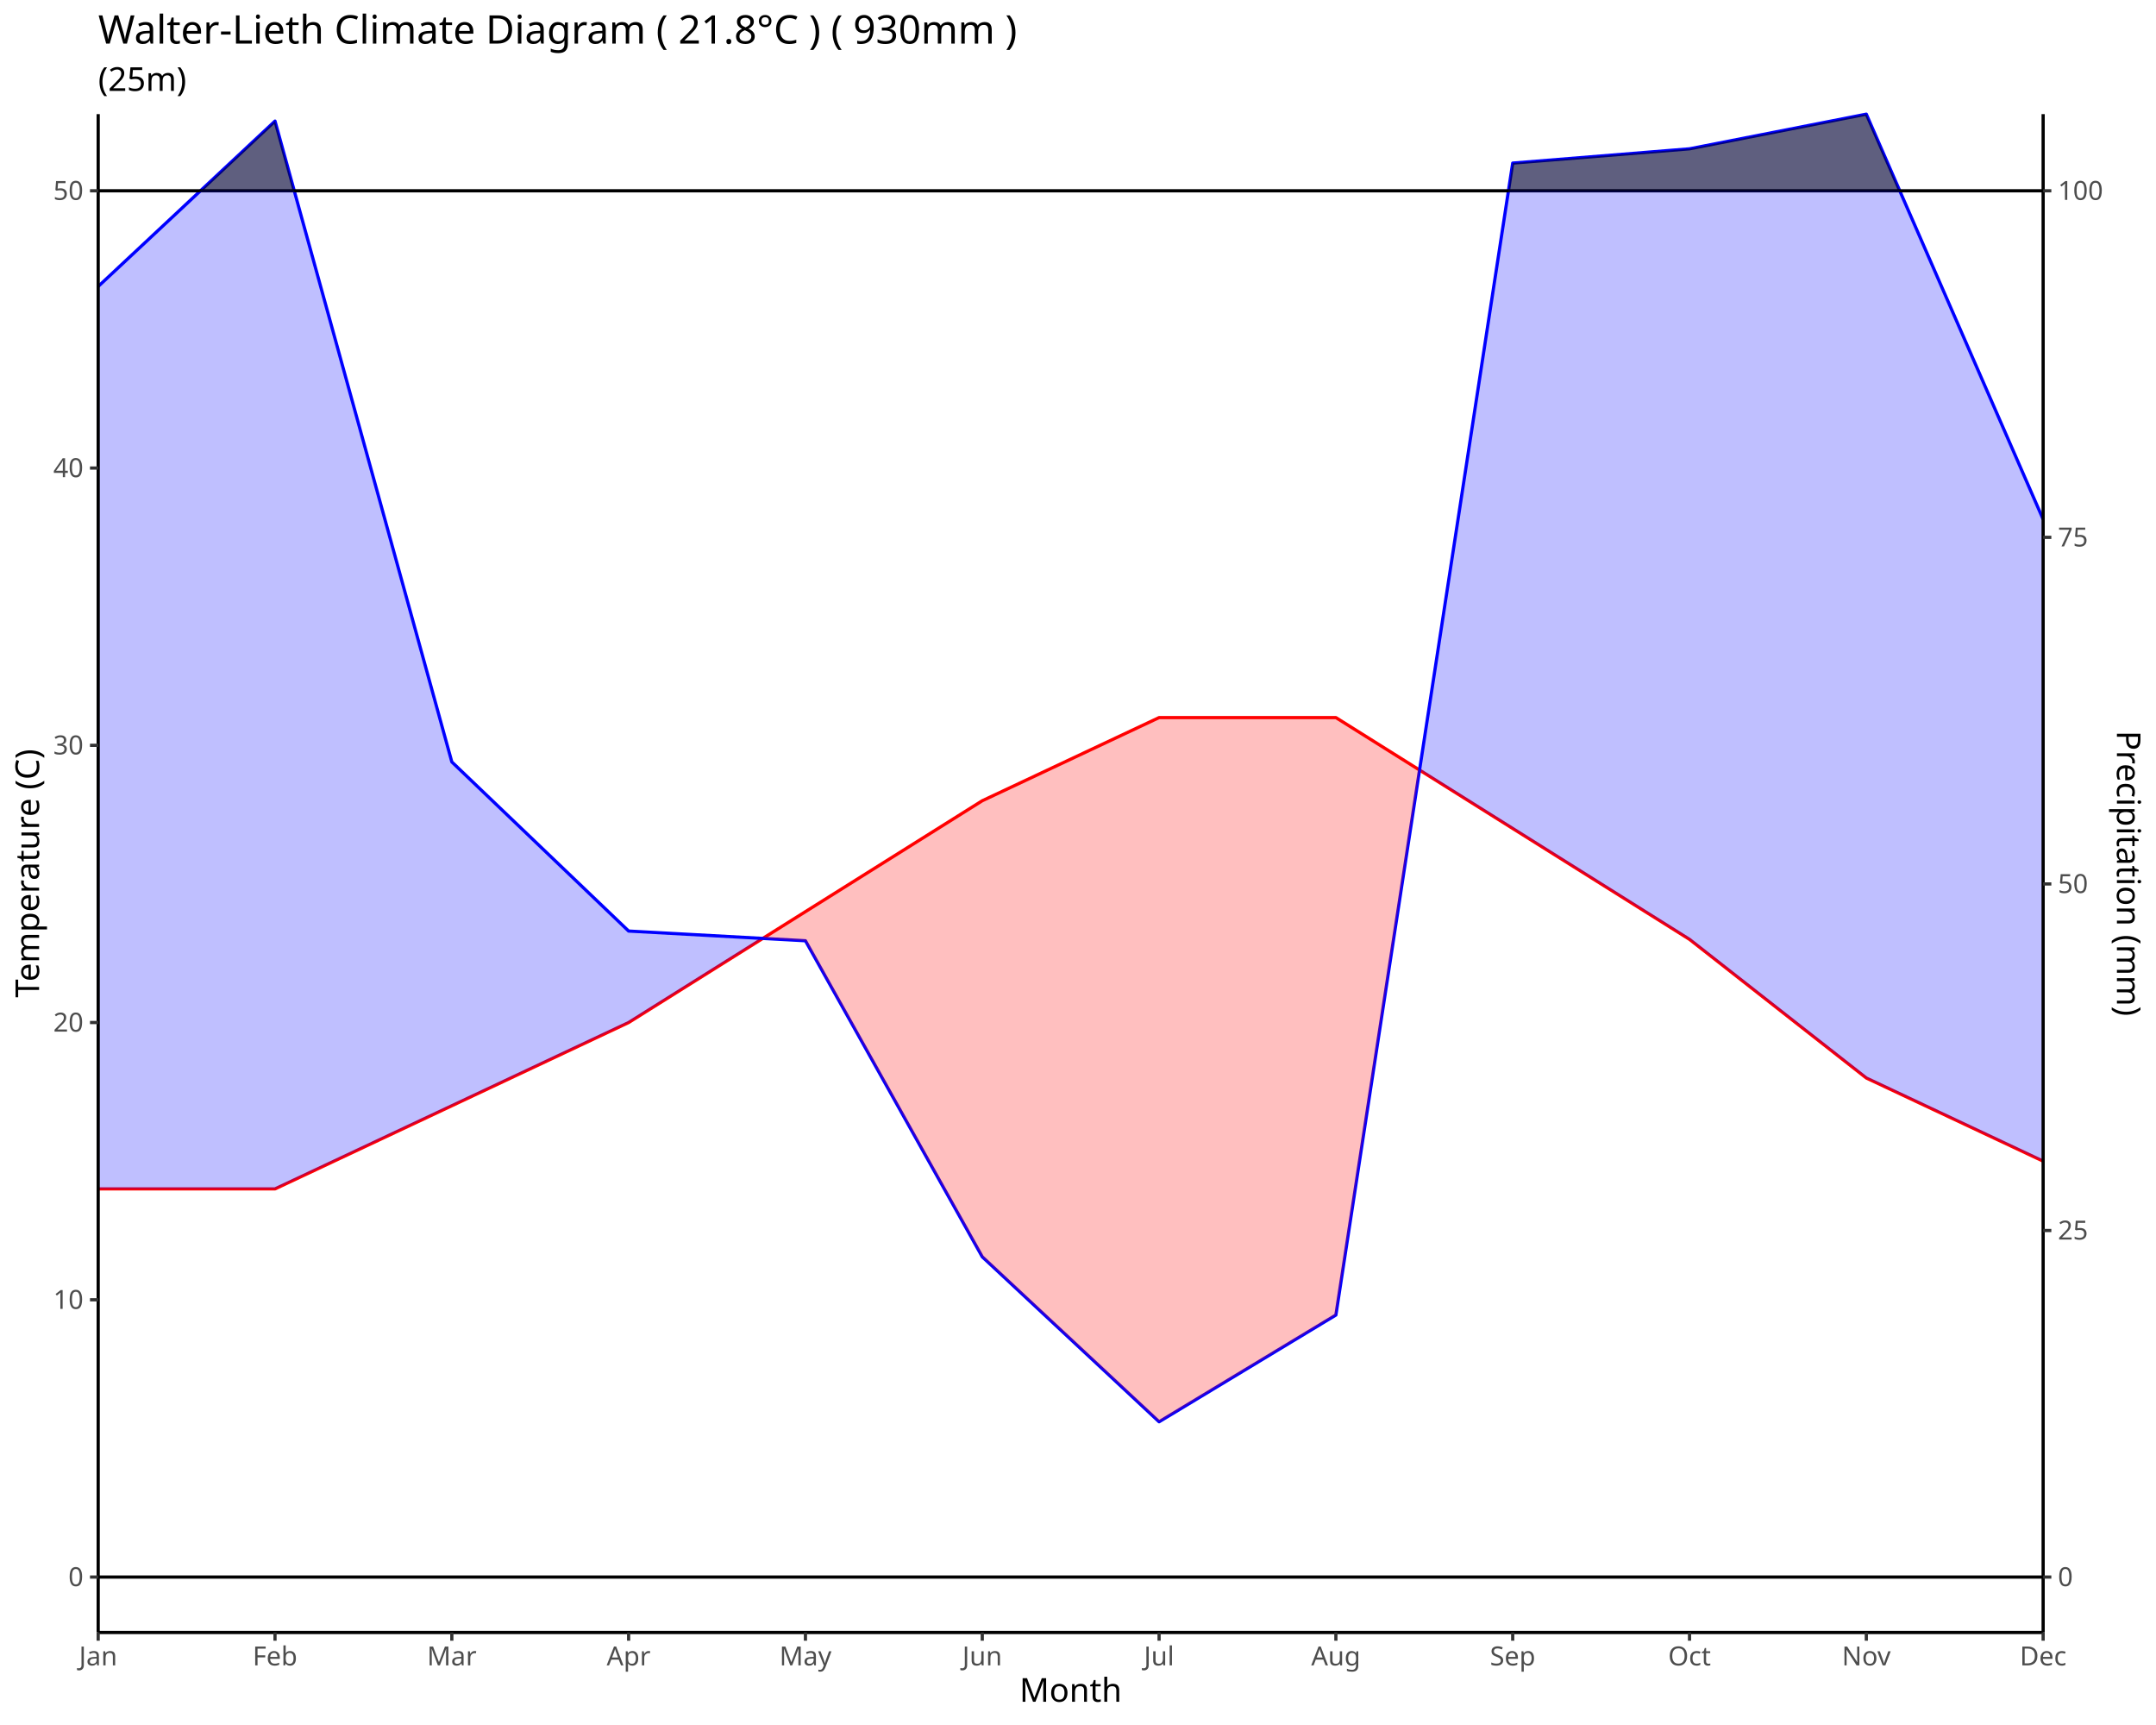
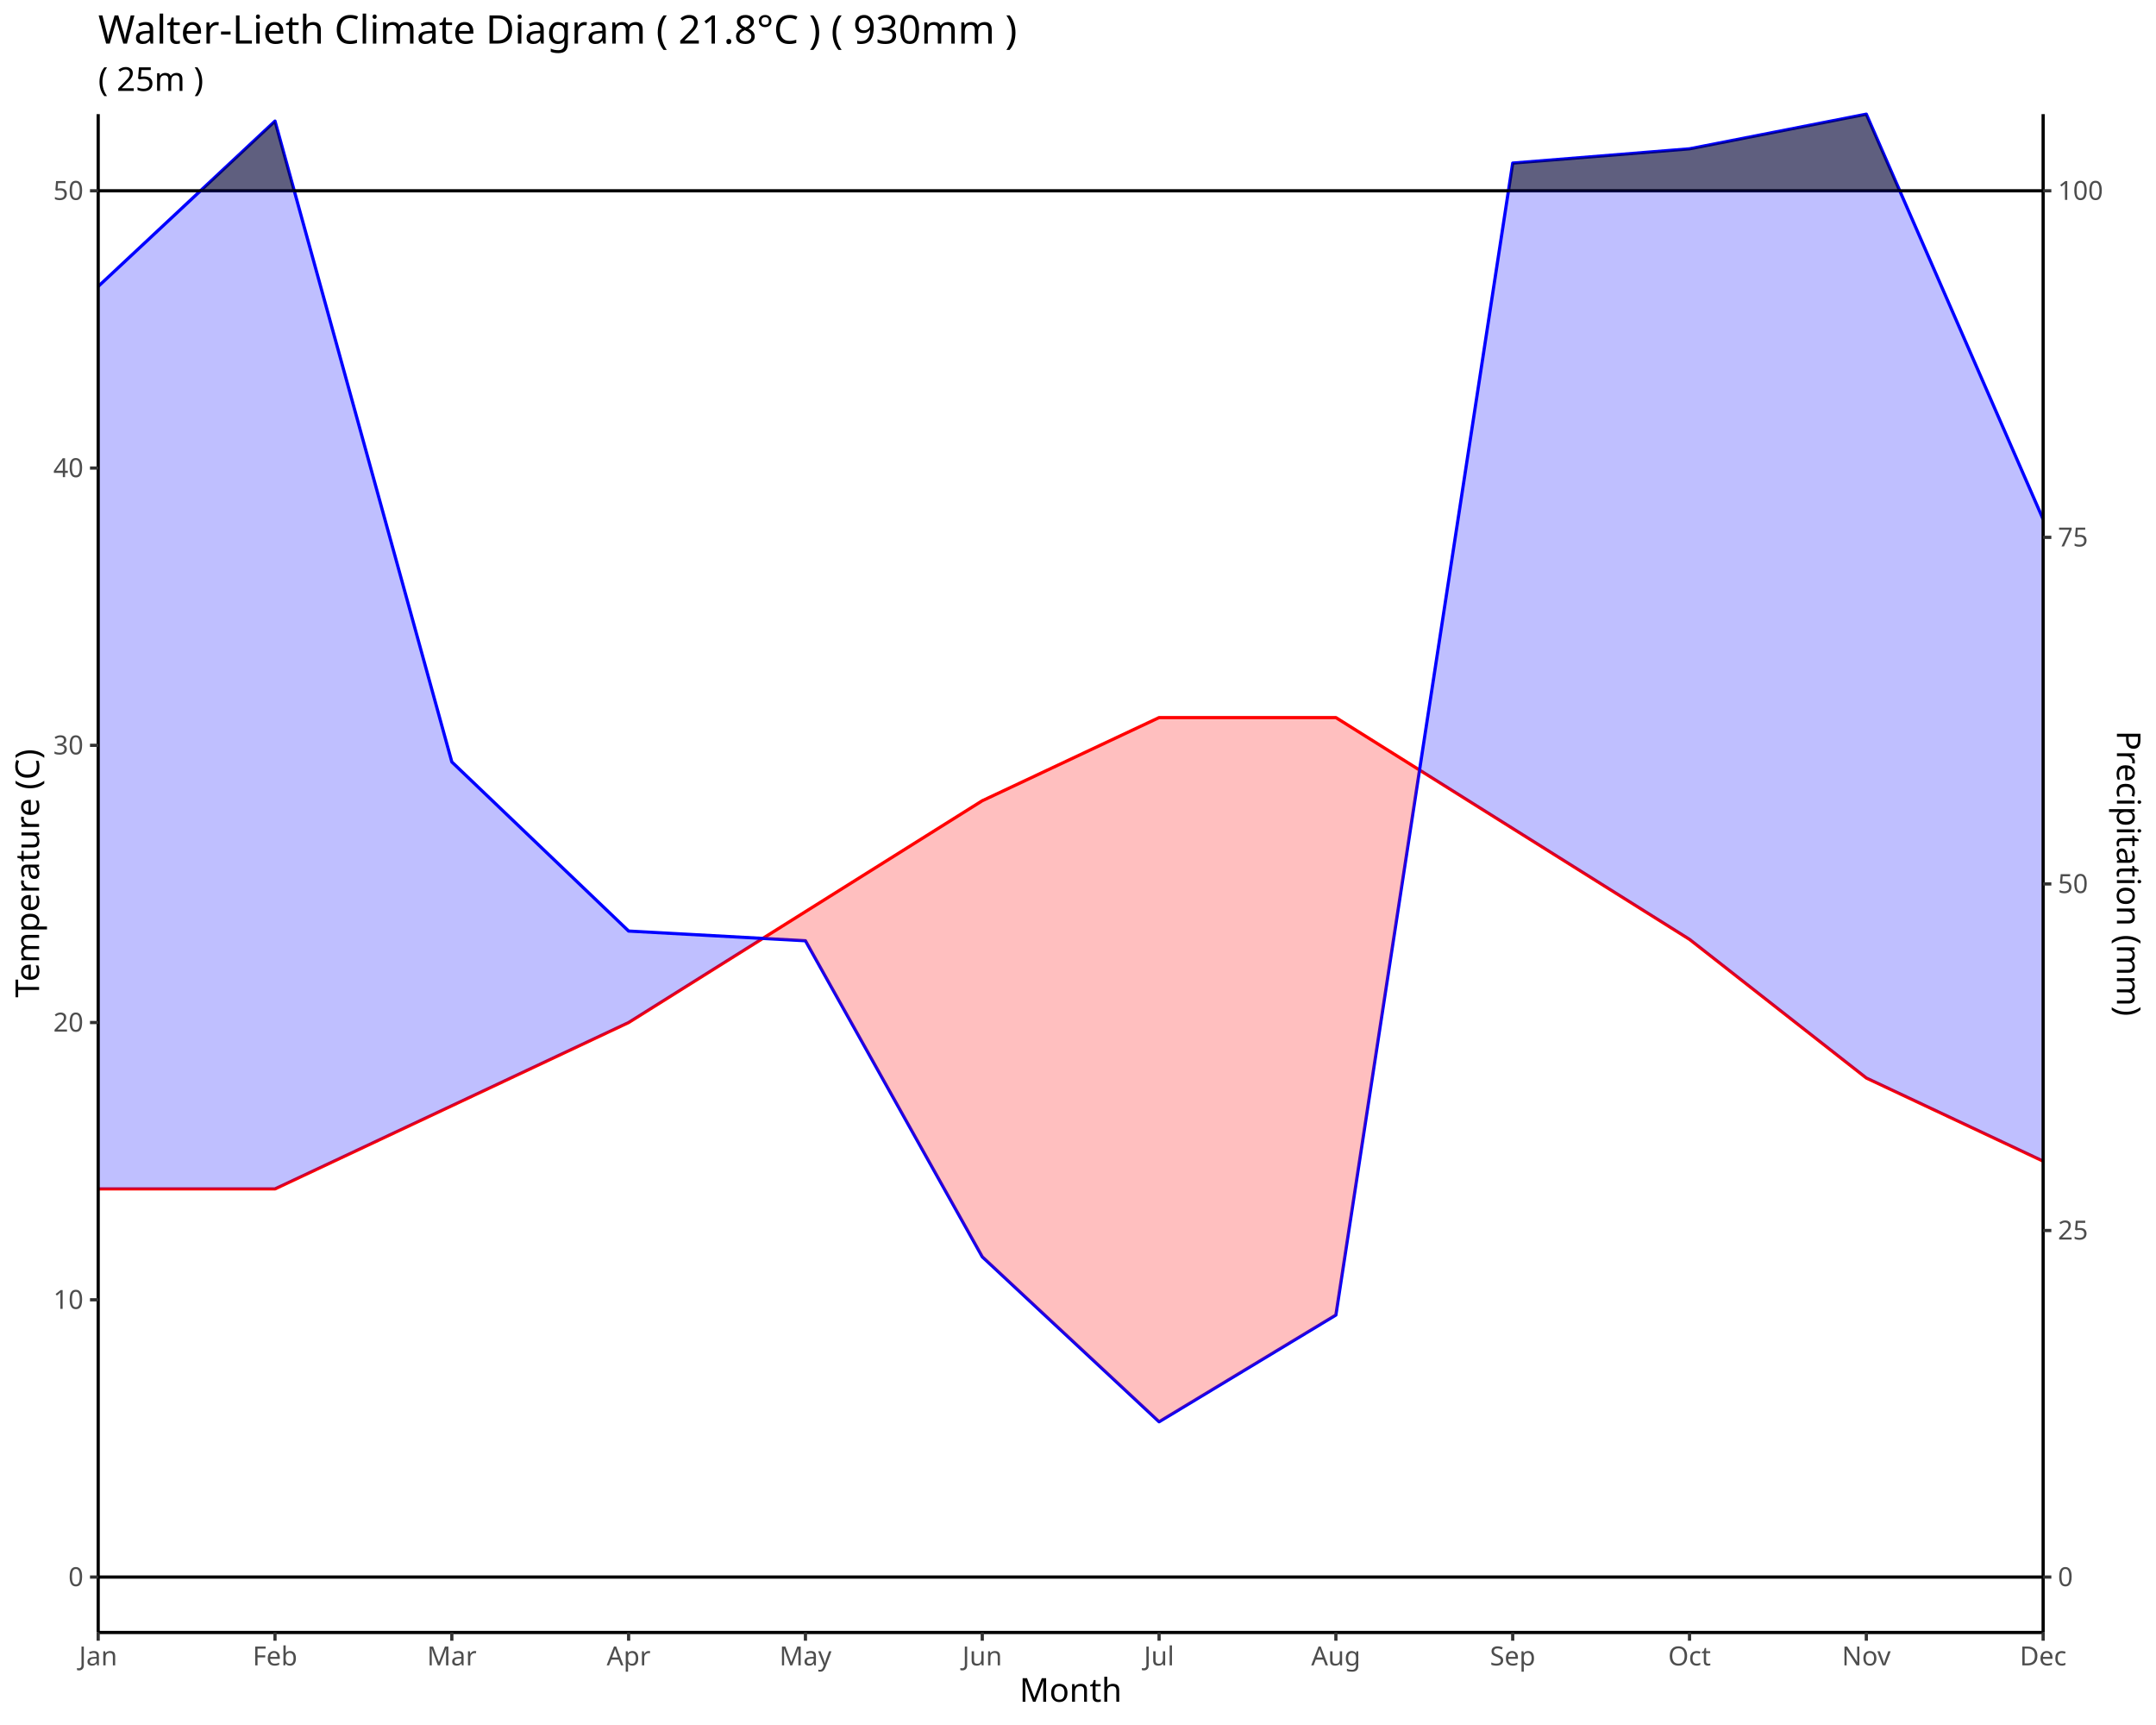
<svg xmlns="http://www.w3.org/2000/svg" class="svglite" data-engine-version="2.0" width="720.00pt" height="576.00pt" viewBox="0 0 720.00 576.00">
  <defs>
    <style type="text/css">
    .svglite line, .svglite polyline, .svglite polygon, .svglite path, .svglite rect, .svglite circle {
      fill: none;
      stroke: #000000;
      stroke-linecap: round;
      stroke-linejoin: round;
      stroke-miterlimit: 10.00;
    }
  </style>
  </defs>
  <rect width="100%" height="100%" style="stroke: none; fill: #FFFFFF;" />
  <defs>
    <clipPath id="cpMC4wMHw3MjAuMDB8MC4wMHw1NzYuMDA=">
      <rect x="0.00" y="0.00" width="720.00" height="576.00" />
    </clipPath>
  </defs>
  <g clip-path="url(#cpMC4wMHw3MjAuMDB8MC4wMHw1NzYuMDA=)">
    <rect x="0.00" y="0.00" width="720.00" height="576.00" style="stroke-width: 1.07; stroke: #FFFFFF; fill: #FFFFFF;" />
    <rect x="32.79" y="38.12" width="649.52" height="507.00" style="stroke-width: 1.07; stroke: none; fill: #FFFFFF;" />
    <polyline points="32.79,396.99 91.84,396.99 150.89,369.22 209.93,341.44 254.73,313.35 254.73,313.35 268.98,304.41 328.03,267.38 387.08,239.61 446.12,239.61 474.06,257.13 474.06,257.13 505.17,276.64 564.22,313.67 623.26,359.96 682.31,387.73 " style="stroke-width: 1.07; stroke: #FF0000; stroke-linecap: butt;" />
    <polyline points="32.79,95.65 91.84,40.43 150.89,254.42 209.93,310.89 254.73,313.35 254.73,313.35 268.98,314.13 328.03,419.67 387.08,474.75 446.12,439.11 474.06,257.13 474.06,257.13 505.17,54.46 564.22,49.69 623.26,38.12 682.31,173.42 " style="stroke-width: 1.07; stroke: #0000FF; stroke-linecap: butt;" />
    <line x1="32.79" y1="63.71" x2="682.31" y2="63.71" style="stroke-width: 1.07; stroke-linecap: butt;" />
    <line x1="32.79" y1="526.60" x2="682.31" y2="526.60" style="stroke-width: 1.07; stroke-linecap: butt;" />
    <polygon points="32.79,95.65 91.84,40.43 150.89,254.42 209.93,310.89 254.73,313.35 474.06,257.13 505.17,54.46 564.22,49.69 623.26,38.12 682.31,173.42 682.31,387.73 623.26,359.96 564.22,313.67 505.17,276.64 474.06,257.13 254.73,313.35 209.93,341.44 150.89,369.22 91.84,396.99 32.79,396.99 " style="stroke-width: 0.00; stroke: none; stroke-linecap: butt; fill: #0000FF; fill-opacity: 0.25;" />
    <polyline points="32.79,95.65 91.84,40.43 150.89,254.42 209.93,310.89 254.73,313.35 474.06,257.13 505.17,54.46 564.22,49.69 623.26,38.12 682.31,173.42 " style="stroke-width: 1.07; stroke: none; stroke-linecap: butt;" />
    <polyline points="682.31,387.73 623.26,359.96 564.22,313.67 505.17,276.64 474.06,257.13 254.73,313.35 209.93,341.44 150.89,369.22 91.84,396.99 32.79,396.99 " style="stroke-width: 1.07; stroke: none; stroke-linecap: butt;" />
    <polygon points="254.73,313.35 268.98,304.41 328.03,267.38 387.08,239.61 446.12,239.61 474.06,257.13 474.06,257.13 446.12,439.11 387.08,474.75 328.03,419.67 268.98,314.13 254.73,313.35 " style="stroke-width: 0.00; stroke: none; stroke-linecap: butt; fill: #FF0000; fill-opacity: 0.25;" />
    <polyline points="254.73,313.35 268.98,304.41 328.03,267.38 387.08,239.61 446.12,239.61 474.06,257.13 " style="stroke-width: 1.07; stroke: none; stroke-linecap: butt;" />
    <polyline points="474.06,257.13 446.12,439.11 387.08,474.75 328.03,419.67 268.98,314.13 254.73,313.35 " style="stroke-width: 1.07; stroke: none; stroke-linecap: butt;" />
    <polygon points="66.94,63.71 91.84,40.43 98.27,63.71 503.75,63.71 505.17,54.46 505.17,54.46 564.22,49.69 564.22,49.69 623.26,38.12 623.26,38.12 634.44,63.71 634.44,63.71 623.26,63.71 623.26,63.71 564.22,63.71 564.22,63.71 505.17,63.71 505.17,63.71 503.75,63.71 98.27,63.71 91.84,63.71 66.94,63.71 " style="stroke-width: 0.00; stroke: none; stroke-linecap: butt; fill: #000000; fill-opacity: 0.50;" />
    <polyline points="66.94,63.71 91.84,40.43 98.27,63.71 503.75,63.71 505.17,54.46 505.17,54.46 564.22,49.69 564.22,49.69 623.26,38.12 623.26,38.12 634.44,63.71 " style="stroke-width: 1.07; stroke: none; stroke-linecap: butt;" />
    <polyline points="634.44,63.71 623.26,63.71 623.26,63.71 564.22,63.71 564.22,63.71 505.17,63.71 505.17,63.71 503.75,63.71 98.27,63.71 91.84,63.71 66.94,63.71 " style="stroke-width: 1.07; stroke: none; stroke-linecap: butt;" />
    <polyline points="32.79,545.11 32.79,38.12 " style="stroke-width: 1.07; stroke-linecap: butt;" />
    <text x="27.86" y="529.63" text-anchor="end" style="font-size: 8.80px; fill: #4D4D4D; font-family: sans;" textLength="4.89px" lengthAdjust="spacingAndGlyphs">0</text>
    <text x="27.86" y="437.05" text-anchor="end" style="font-size: 8.80px; fill: #4D4D4D; font-family: sans;" textLength="9.79px" lengthAdjust="spacingAndGlyphs">10</text>
    <text x="27.86" y="344.47" text-anchor="end" style="font-size: 8.80px; fill: #4D4D4D; font-family: sans;" textLength="9.79px" lengthAdjust="spacingAndGlyphs">20</text>
    <text x="27.86" y="251.90" text-anchor="end" style="font-size: 8.80px; fill: #4D4D4D; font-family: sans;" textLength="9.79px" lengthAdjust="spacingAndGlyphs">30</text>
    <text x="27.86" y="159.32" text-anchor="end" style="font-size: 8.80px; fill: #4D4D4D; font-family: sans;" textLength="9.79px" lengthAdjust="spacingAndGlyphs">40</text>
    <text x="27.86" y="66.74" text-anchor="end" style="font-size: 8.80px; fill: #4D4D4D; font-family: sans;" textLength="9.79px" lengthAdjust="spacingAndGlyphs">50</text>
    <polyline points="30.05,526.60 32.79,526.60 " style="stroke-width: 1.07; stroke: #333333; stroke-linecap: butt;" />
    <polyline points="30.05,434.02 32.79,434.02 " style="stroke-width: 1.07; stroke: #333333; stroke-linecap: butt;" />
    <polyline points="30.05,341.44 32.79,341.44 " style="stroke-width: 1.07; stroke: #333333; stroke-linecap: butt;" />
    <polyline points="30.05,248.87 32.79,248.87 " style="stroke-width: 1.07; stroke: #333333; stroke-linecap: butt;" />
    <polyline points="30.05,156.29 32.79,156.29 " style="stroke-width: 1.07; stroke: #333333; stroke-linecap: butt;" />
    <polyline points="30.05,63.71 32.79,63.71 " style="stroke-width: 1.07; stroke: #333333; stroke-linecap: butt;" />
    <polyline points="682.31,545.11 682.31,38.12 " style="stroke-width: 1.07; stroke-linecap: butt;" />
    <polyline points="685.05,526.60 682.31,526.60 " style="stroke-width: 1.07; stroke: #333333; stroke-linecap: butt;" />
    <polyline points="685.05,410.88 682.31,410.88 " style="stroke-width: 1.07; stroke: #333333; stroke-linecap: butt;" />
    <polyline points="685.05,295.16 682.31,295.16 " style="stroke-width: 1.07; stroke: #333333; stroke-linecap: butt;" />
    <polyline points="685.05,179.43 682.31,179.43 " style="stroke-width: 1.07; stroke: #333333; stroke-linecap: butt;" />
    <polyline points="685.05,63.71 682.31,63.71 " style="stroke-width: 1.07; stroke: #333333; stroke-linecap: butt;" />
    <text x="687.24" y="529.63" style="font-size: 8.80px; fill: #4D4D4D; font-family: sans;" textLength="4.89px" lengthAdjust="spacingAndGlyphs">0</text>
    <text x="687.24" y="413.90" style="font-size: 8.80px; fill: #4D4D4D; font-family: sans;" textLength="9.79px" lengthAdjust="spacingAndGlyphs">25</text>
    <text x="687.24" y="298.18" style="font-size: 8.80px; fill: #4D4D4D; font-family: sans;" textLength="9.79px" lengthAdjust="spacingAndGlyphs">50</text>
    <text x="687.24" y="182.46" style="font-size: 8.80px; fill: #4D4D4D; font-family: sans;" textLength="9.79px" lengthAdjust="spacingAndGlyphs">75</text>
    <text x="687.24" y="66.74" style="font-size: 8.80px; fill: #4D4D4D; font-family: sans;" textLength="14.68px" lengthAdjust="spacingAndGlyphs">100</text>
    <polyline points="32.79,545.11 682.31,545.11 " style="stroke-width: 1.07; stroke-linecap: butt;" />
    <polyline points="32.79,547.85 32.79,545.11 " style="stroke-width: 1.07; stroke: #333333; stroke-linecap: butt;" />
    <polyline points="91.84,547.85 91.84,545.11 " style="stroke-width: 1.07; stroke: #333333; stroke-linecap: butt;" />
    <polyline points="150.89,547.85 150.89,545.11 " style="stroke-width: 1.07; stroke: #333333; stroke-linecap: butt;" />
    <polyline points="209.93,547.85 209.93,545.11 " style="stroke-width: 1.07; stroke: #333333; stroke-linecap: butt;" />
    <polyline points="268.98,547.85 268.98,545.11 " style="stroke-width: 1.07; stroke: #333333; stroke-linecap: butt;" />
    <polyline points="328.03,547.85 328.03,545.11 " style="stroke-width: 1.07; stroke: #333333; stroke-linecap: butt;" />
    <polyline points="387.08,547.85 387.08,545.11 " style="stroke-width: 1.07; stroke: #333333; stroke-linecap: butt;" />
    <polyline points="446.12,547.85 446.12,545.11 " style="stroke-width: 1.07; stroke: #333333; stroke-linecap: butt;" />
    <polyline points="505.17,547.85 505.17,545.11 " style="stroke-width: 1.07; stroke: #333333; stroke-linecap: butt;" />
    <polyline points="564.22,547.85 564.22,545.11 " style="stroke-width: 1.07; stroke: #333333; stroke-linecap: butt;" />
    <polyline points="623.26,547.85 623.26,545.11 " style="stroke-width: 1.07; stroke: #333333; stroke-linecap: butt;" />
    <polyline points="682.31,547.85 682.31,545.11 " style="stroke-width: 1.07; stroke: #333333; stroke-linecap: butt;" />
    <text x="32.79" y="556.10" text-anchor="middle" style="font-size: 8.80px; fill: #4D4D4D; font-family: sans;" textLength="14.19px" lengthAdjust="spacingAndGlyphs">Jan</text>
    <text x="91.84" y="556.10" text-anchor="middle" style="font-size: 8.80px; fill: #4D4D4D; font-family: sans;" textLength="15.16px" lengthAdjust="spacingAndGlyphs">Feb</text>
    <text x="150.89" y="556.10" text-anchor="middle" style="font-size: 8.80px; fill: #4D4D4D; font-family: sans;" textLength="15.16px" lengthAdjust="spacingAndGlyphs">Mar</text>
    <text x="209.93" y="556.10" text-anchor="middle" style="font-size: 8.80px; fill: #4D4D4D; font-family: sans;" textLength="13.70px" lengthAdjust="spacingAndGlyphs">Apr</text>
    <text x="268.98" y="556.10" text-anchor="middle" style="font-size: 8.80px; fill: #4D4D4D; font-family: sans;" textLength="16.63px" lengthAdjust="spacingAndGlyphs">May</text>
    <text x="328.03" y="556.10" text-anchor="middle" style="font-size: 8.80px; fill: #4D4D4D; font-family: sans;" textLength="14.19px" lengthAdjust="spacingAndGlyphs">Jun</text>
    <text x="387.08" y="556.10" text-anchor="middle" style="font-size: 8.80px; fill: #4D4D4D; font-family: sans;" textLength="11.25px" lengthAdjust="spacingAndGlyphs">Jul</text>
    <text x="446.12" y="556.10" text-anchor="middle" style="font-size: 8.80px; fill: #4D4D4D; font-family: sans;" textLength="15.66px" lengthAdjust="spacingAndGlyphs">Aug</text>
    <text x="505.17" y="556.10" text-anchor="middle" style="font-size: 8.80px; fill: #4D4D4D; font-family: sans;" textLength="15.66px" lengthAdjust="spacingAndGlyphs">Sep</text>
    <text x="564.22" y="556.10" text-anchor="middle" style="font-size: 8.80px; fill: #4D4D4D; font-family: sans;" textLength="13.70px" lengthAdjust="spacingAndGlyphs">Oct</text>
    <text x="623.26" y="556.10" text-anchor="middle" style="font-size: 8.80px; fill: #4D4D4D; font-family: sans;" textLength="15.66px" lengthAdjust="spacingAndGlyphs">Nov</text>
    <text x="682.31" y="556.10" text-anchor="middle" style="font-size: 8.80px; fill: #4D4D4D; font-family: sans;" textLength="15.66px" lengthAdjust="spacingAndGlyphs">Dec</text>
    <text x="357.55" y="568.24" text-anchor="middle" style="font-size: 11.00px; font-family: sans;" textLength="30.58px" lengthAdjust="spacingAndGlyphs">Month</text>
    <text transform="translate(13.05,291.61) rotate(-90)" text-anchor="middle" style="font-size: 11.00px; font-family: sans;" textLength="81.31px" lengthAdjust="spacingAndGlyphs">Temperature (C)</text>
    <text transform="translate(706.95,291.61) rotate(90)" text-anchor="middle" style="font-size: 11.00px; font-family: sans;" textLength="89.25px" lengthAdjust="spacingAndGlyphs">Precipitation (mm)</text>
-     <text x="32.79" y="30.35" style="font-size: 11.00px; font-family: sans;" textLength="28.73px" lengthAdjust="spacingAndGlyphs">(25m)</text>
+     <text x="32.79" y="30.35" style="font-size: 11.00px; font-family: sans;" textLength="34.84px" lengthAdjust="spacingAndGlyphs">( 25m )</text>
    <text x="32.79" y="14.56" style="font-size: 13.20px; font-family: sans;" textLength="352.25px" lengthAdjust="spacingAndGlyphs">Walter-Lieth Climate Diagram           ( 21.8°C )      ( 930mm )</text>
  </g>
</svg>
